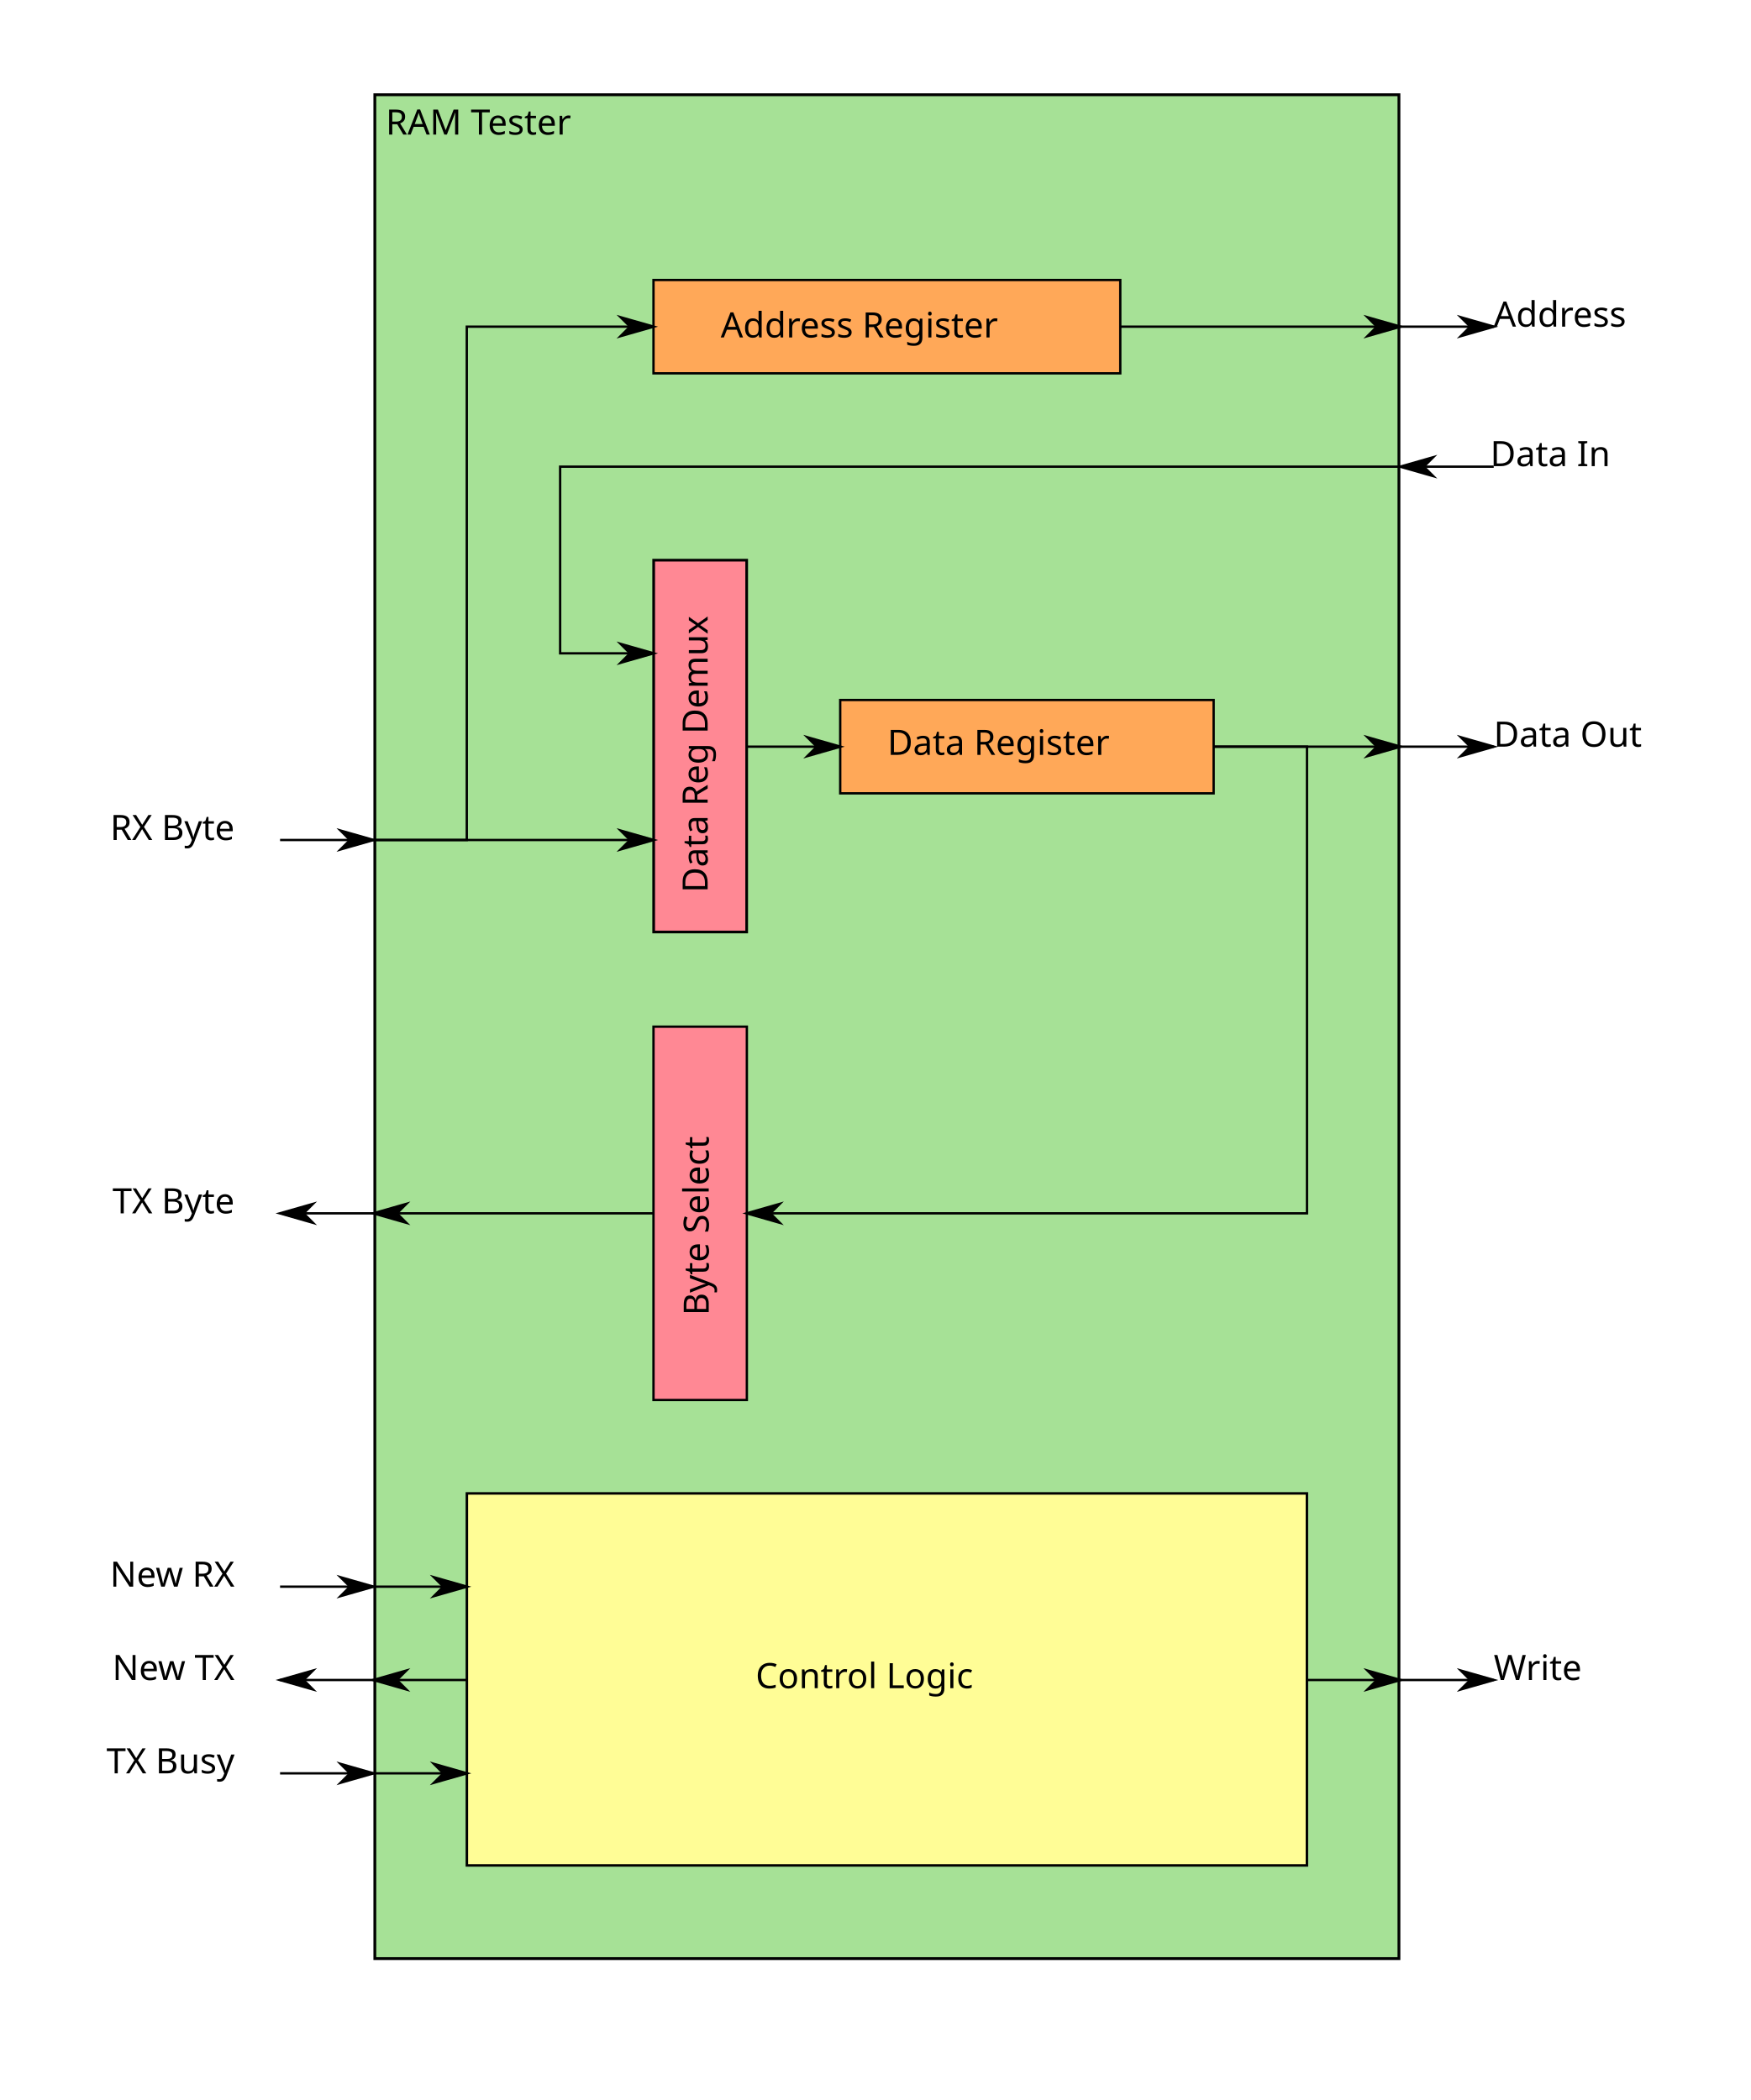
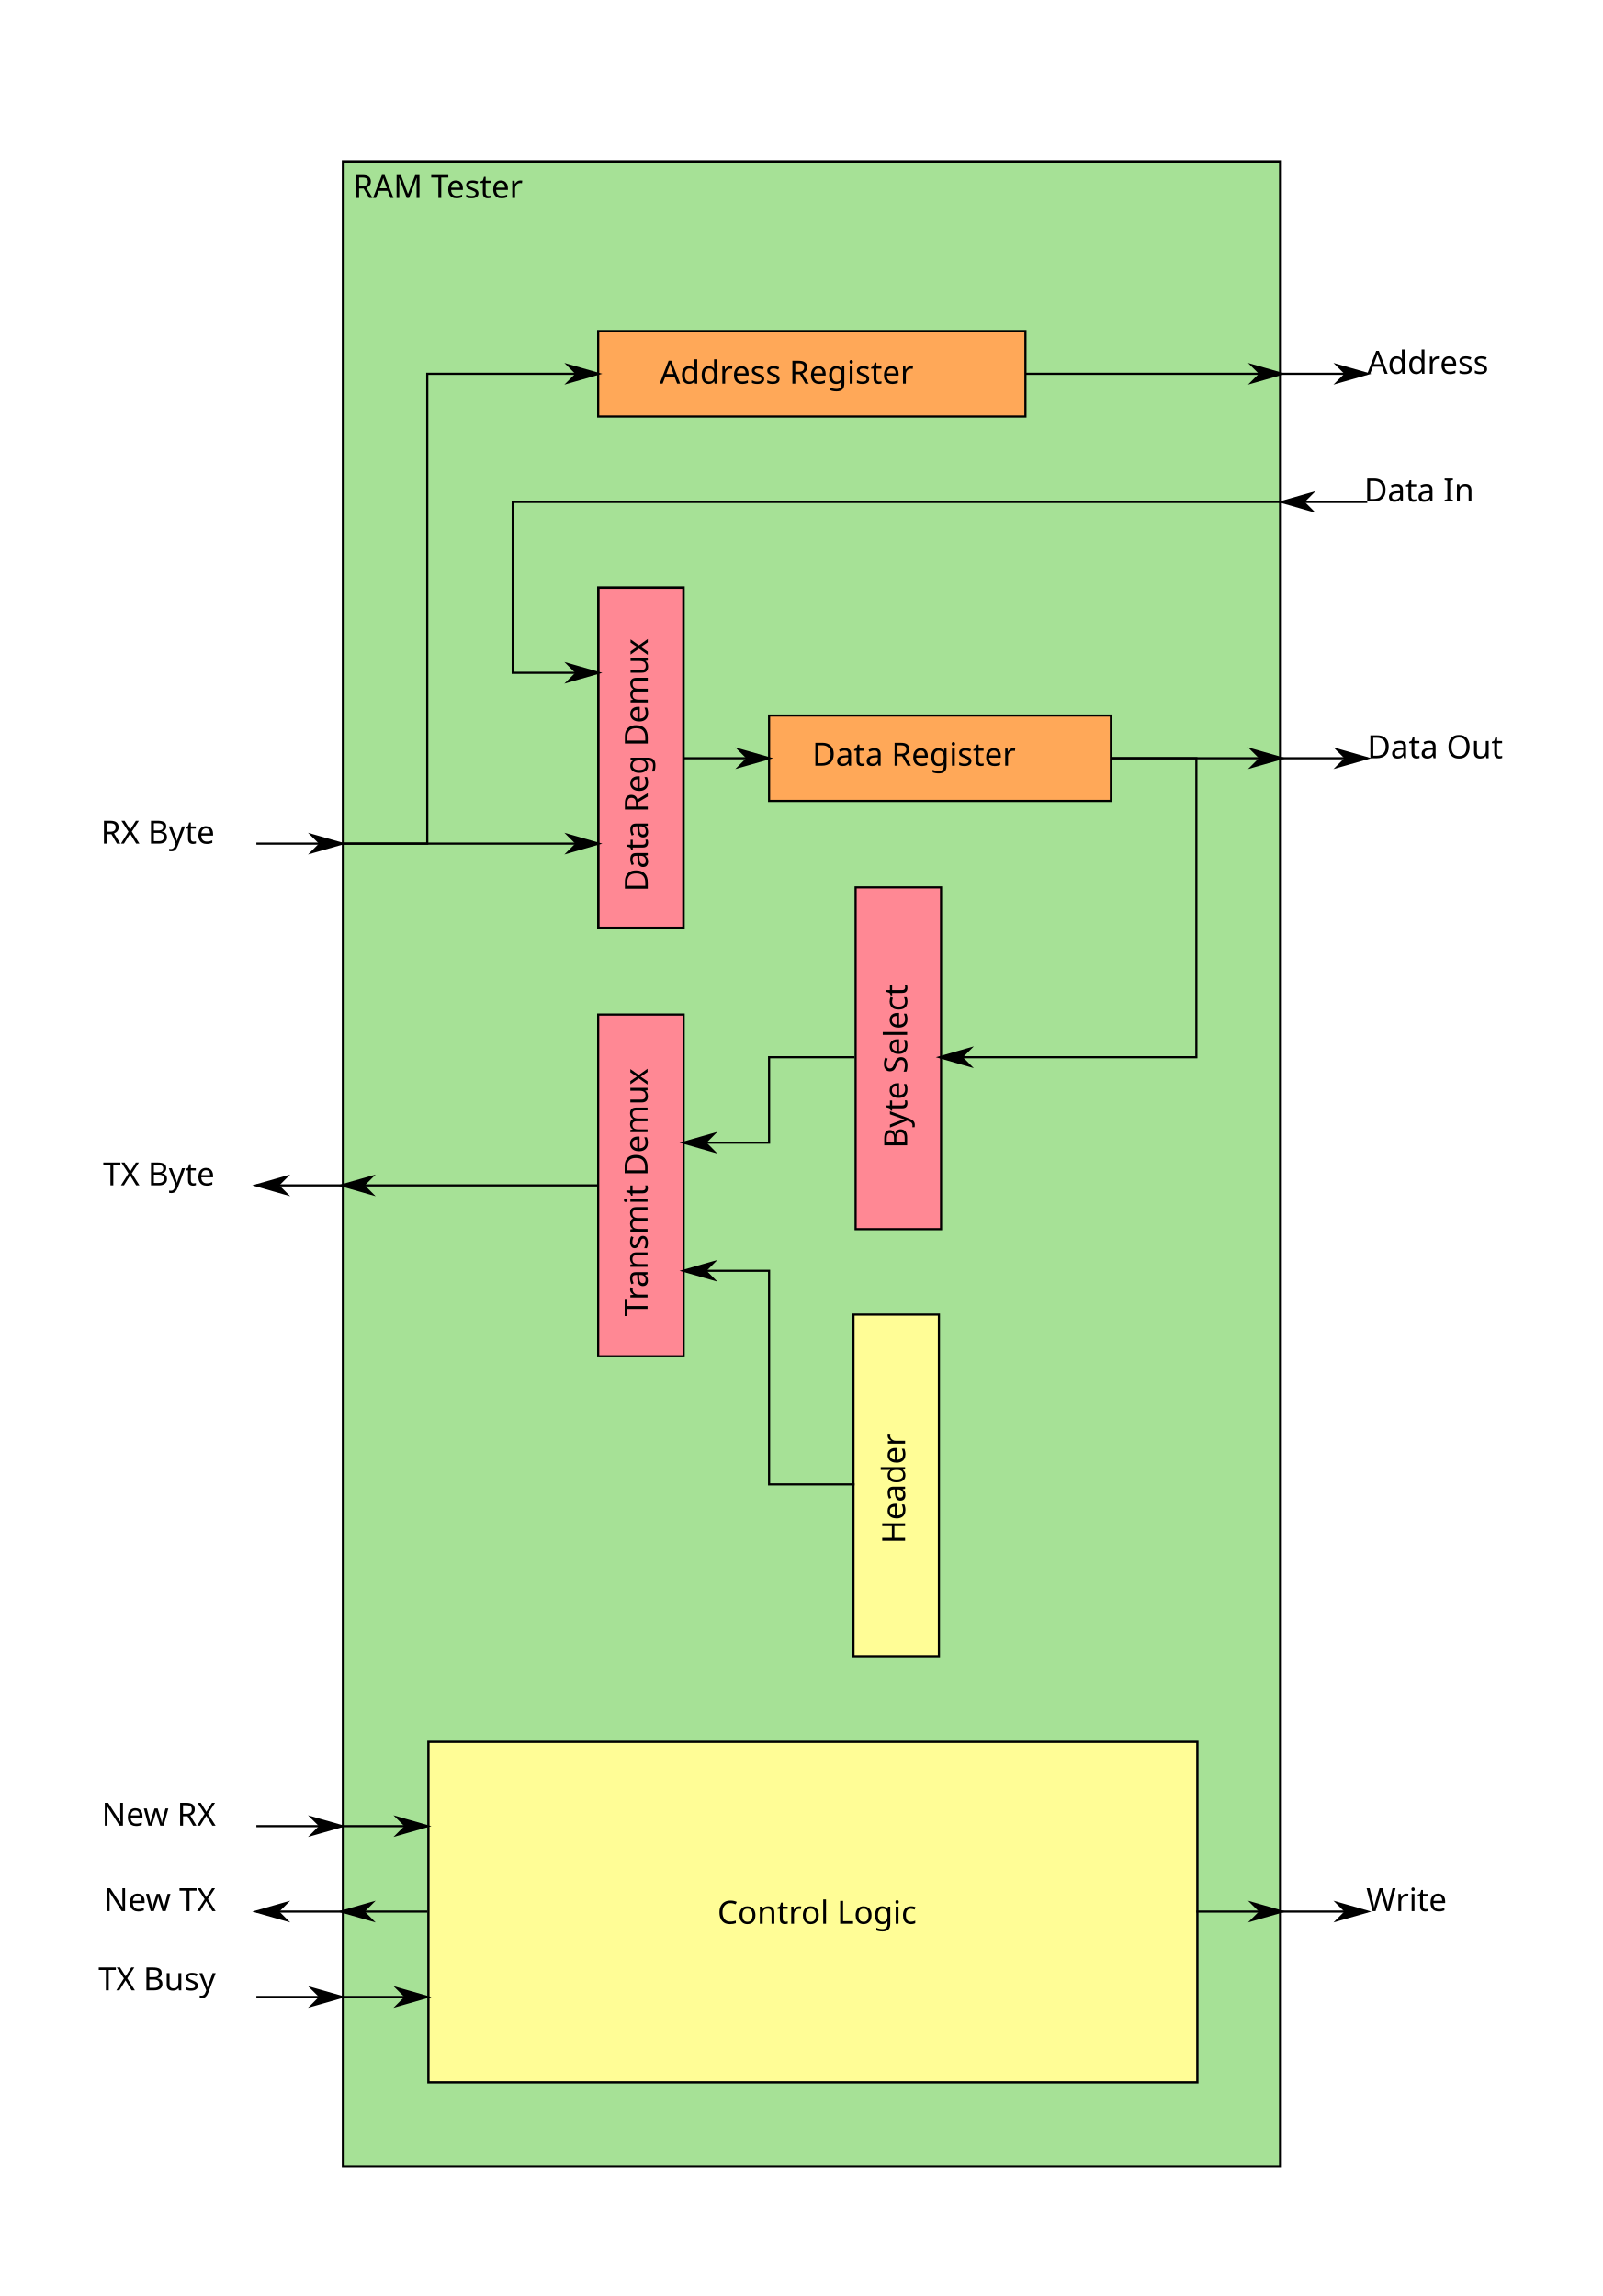
- <svg xmlns="http://www.w3.org/2000/svg" width="750" height="900" viewBox="0 0 750 900" id="svg2" version="1.1">
+ <svg xmlns="http://www.w3.org/2000/svg" width="750" height="1075" viewBox="0 0 750 1075" id="svg2" version="1.1">
  <defs id="defs4">
-     <marker orient="auto" refY="0.0" refX="0.0" id="marker4508" style="overflow:visible;">
-       <path id="path4255" d="M 0.0,0.0 L 5.0,-5.0 L -12.5,0.0 L 5.0,5.0 L 0.0,0.0 z " style="fill-rule:evenodd;stroke:#000000;stroke-width:1pt;stroke-opacity:1;fill:#000000;fill-opacity:1" transform="scale(0.8) rotate(180) translate(12.5,0)" />
+     <marker orient="auto" refY="0" refX="0" id="marker4699" style="overflow:visible">
+       <path id="path4701" d="M 0,0 5,-5 -12.5,0 5,5 0,0 Z" style="fill:#000000;fill-opacity:1;fill-rule:evenodd;stroke:#000000;stroke-width:1pt;stroke-opacity:1" transform="matrix(-0.8,0,0,-0.8,-10,0)" />
+     </marker>
+     <marker orient="auto" refY="0" refX="0" id="marker4693" style="overflow:visible">
+       <path id="path4695" d="M 0,0 5,-5 -12.5,0 5,5 0,0 Z" style="fill:#000000;fill-opacity:1;fill-rule:evenodd;stroke:#000000;stroke-width:1pt;stroke-opacity:1" transform="matrix(-0.8,0,0,-0.8,-10,0)" />
+     </marker>
+     <marker orient="auto" refY="0" refX="0" id="marker4687" style="overflow:visible">
+       <path id="path4689" d="M 0,0 5,-5 -12.5,0 5,5 0,0 Z" style="fill:#000000;fill-opacity:1;fill-rule:evenodd;stroke:#000000;stroke-width:1pt;stroke-opacity:1" transform="matrix(-0.8,0,0,-0.8,-10,0)" />
+     </marker>
+     <marker orient="auto" refY="0" refX="0" id="marker4681" style="overflow:visible">
+       <path id="path4683" d="M 0,0 5,-5 -12.5,0 5,5 0,0 Z" style="fill:#000000;fill-opacity:1;fill-rule:evenodd;stroke:#000000;stroke-width:1pt;stroke-opacity:1" transform="matrix(-0.8,0,0,-0.8,-10,0)" />
+     </marker>
+     <marker orient="auto" refY="0" refX="0" id="marker4671" style="overflow:visible">
+       <path id="path4673" d="M 0,0 5,-5 -12.5,0 5,5 0,0 Z" style="fill:#000000;fill-opacity:1;fill-rule:evenodd;stroke:#000000;stroke-width:1pt;stroke-opacity:1" transform="matrix(-0.8,0,0,-0.8,-10,0)" />
+     </marker>
+     <marker orient="auto" refY="0" refX="0" id="marker4665" style="overflow:visible">
+       <path id="path4667" d="M 0,0 5,-5 -12.5,0 5,5 0,0 Z" style="fill:#000000;fill-opacity:1;fill-rule:evenodd;stroke:#000000;stroke-width:1pt;stroke-opacity:1" transform="matrix(-0.8,0,0,-0.8,-10,0)" />
+     </marker>
+     <marker orient="auto" refY="0" refX="0" id="marker4659" style="overflow:visible">
+       <path id="path4661" d="M 0,0 5,-5 -12.5,0 5,5 0,0 Z" style="fill:#000000;fill-opacity:1;fill-rule:evenodd;stroke:#000000;stroke-width:1pt;stroke-opacity:1" transform="matrix(-0.8,0,0,-0.8,-10,0)" />
+     </marker>
+     <marker orient="auto" refY="0" refX="0" id="marker4653" style="overflow:visible">
+       <path id="path4655" d="M 0,0 5,-5 -12.5,0 5,5 0,0 Z" style="fill:#000000;fill-opacity:1;fill-rule:evenodd;stroke:#000000;stroke-width:1pt;stroke-opacity:1" transform="matrix(-0.8,0,0,-0.8,-10,0)" />
+     </marker>
+     <marker orient="auto" refY="0" refX="0" id="marker4647" style="overflow:visible">
+       <path id="path4649" d="M 0,0 5,-5 -12.5,0 5,5 0,0 Z" style="fill:#000000;fill-opacity:1;fill-rule:evenodd;stroke:#000000;stroke-width:1pt;stroke-opacity:1" transform="matrix(-0.8,0,0,-0.8,-10,0)" />
+     </marker>
+     <marker orient="auto" refY="0" refX="0" id="marker4641" style="overflow:visible">
+       <path id="path4643" d="M 0,0 5,-5 -12.5,0 5,5 0,0 Z" style="fill:#000000;fill-opacity:1;fill-rule:evenodd;stroke:#000000;stroke-width:1pt;stroke-opacity:1" transform="matrix(-0.8,0,0,-0.8,-10,0)" />
+     </marker>
+     <marker orient="auto" refY="0" refX="0" id="marker4636" style="overflow:visible">
+       <path id="path4378" d="M 0,0 5,-5 -12.5,0 5,5 0,0 Z" style="fill:#000000;fill-opacity:1;fill-rule:evenodd;stroke:#000000;stroke-width:1pt;stroke-opacity:1" transform="matrix(-0.8,0,0,-0.8,-10,0)" />
+     </marker>
+     <marker orient="auto" refY="0" refX="0" id="marker4508" style="overflow:visible">
+       <path id="path4255" d="M 0,0 5,-5 -12.5,0 5,5 0,0 Z" style="fill:#000000;fill-opacity:1;fill-rule:evenodd;stroke:#000000;stroke-width:1pt;stroke-opacity:1" transform="matrix(-0.8,0,0,-0.8,-10,0)" />
    </marker>
    <marker orient="auto" refY="0" refX="0" id="marker4999" style="overflow:visible">
      <path id="path5001" d="M 0,0 5,-5 -12.5,0 5,5 0,0 Z" style="fill:#000000;fill-opacity:1;fill-rule:evenodd;stroke:#000000;stroke-width:1pt;stroke-opacity:1" transform="matrix(-0.8,0,0,-0.8,-10,0)" />
    </marker>
    <marker orient="auto" refY="0" refX="0" id="marker4989" style="overflow:visible">
      <path id="path4991" d="M 0,0 5,-5 -12.5,0 5,5 0,0 Z" style="fill:#000000;fill-opacity:1;fill-rule:evenodd;stroke:#000000;stroke-width:1pt;stroke-opacity:1" transform="matrix(-0.8,0,0,-0.8,-10,0)" />
    </marker>
    <marker orient="auto" refY="0" refX="0" id="marker4979" style="overflow:visible">
      <path id="path4981" d="M 0,0 5,-5 -12.5,0 5,5 0,0 Z" style="fill:#000000;fill-opacity:1;fill-rule:evenodd;stroke:#000000;stroke-width:1pt;stroke-opacity:1" transform="matrix(-0.8,0,0,-0.8,-10,0)" />
    </marker>
    <marker orient="auto" refY="0" refX="0" id="marker4961" style="overflow:visible">
      <path id="path4963" d="M 0,0 5,-5 -12.5,0 5,5 0,0 Z" style="fill:#000000;fill-opacity:1;fill-rule:evenodd;stroke:#000000;stroke-width:1pt;stroke-opacity:1" transform="matrix(-0.8,0,0,-0.8,-10,0)" />
    </marker>
    <marker orient="auto" refY="0" refX="0" id="marker4955" style="overflow:visible">
      <path id="path4957" d="M 0,0 5,-5 -12.5,0 5,5 0,0 Z" style="fill:#000000;fill-opacity:1;fill-rule:evenodd;stroke:#000000;stroke-width:1pt;stroke-opacity:1" transform="matrix(-0.8,0,0,-0.8,-10,0)" />
    </marker>
    <marker orient="auto" refY="0" refX="0" id="marker4949" style="overflow:visible">
      <path id="path4951" d="M 0,0 5,-5 -12.5,0 5,5 0,0 Z" style="fill:#000000;fill-opacity:1;fill-rule:evenodd;stroke:#000000;stroke-width:1pt;stroke-opacity:1" transform="matrix(-0.8,0,0,-0.8,-10,0)" />
    </marker>
    <marker orient="auto" refY="0" refX="0" id="marker4939" style="overflow:visible">
      <path id="path4941" d="M 0,0 5,-5 -12.5,0 5,5 0,0 Z" style="fill:#000000;fill-opacity:1;fill-rule:evenodd;stroke:#000000;stroke-width:1pt;stroke-opacity:1" transform="matrix(-0.8,0,0,-0.8,-10,0)" />
    </marker>
    <marker orient="auto" refY="0" refX="0" id="marker4929" style="overflow:visible">
      <path id="path4931" d="M 0,0 5,-5 -12.5,0 5,5 0,0 Z" style="fill:#000000;fill-opacity:1;fill-rule:evenodd;stroke:#000000;stroke-width:1pt;stroke-opacity:1" transform="matrix(-0.8,0,0,-0.8,-10,0)" />
    </marker>
    <marker orient="auto" refY="0" refX="0" id="marker4915" style="overflow:visible">
      <path id="path4917" d="M 0,0 5,-5 -12.5,0 5,5 0,0 Z" style="fill:#000000;fill-opacity:1;fill-rule:evenodd;stroke:#000000;stroke-width:1pt;stroke-opacity:1" transform="matrix(-0.8,0,0,-0.8,-10,0)" />
    </marker>
    <marker orient="auto" refY="0" refX="0" id="marker4909" style="overflow:visible">
      <path id="path4911" d="M 0,0 5,-5 -12.5,0 5,5 0,0 Z" style="fill:#000000;fill-opacity:1;fill-rule:evenodd;stroke:#000000;stroke-width:1pt;stroke-opacity:1" transform="matrix(-0.8,0,0,-0.8,-10,0)" />
    </marker>
    <marker orient="auto" refY="0" refX="0" id="marker4903" style="overflow:visible">
      <path id="path4905" d="M 0,0 5,-5 -12.5,0 5,5 0,0 Z" style="fill:#000000;fill-opacity:1;fill-rule:evenodd;stroke:#000000;stroke-width:1pt;stroke-opacity:1" transform="matrix(-0.8,0,0,-0.8,-10,0)" />
    </marker>
    <marker orient="auto" refY="0" refX="0" id="marker4897" style="overflow:visible">
      <path id="path4899" d="M 0,0 5,-5 -12.5,0 5,5 0,0 Z" style="fill:#000000;fill-opacity:1;fill-rule:evenodd;stroke:#000000;stroke-width:1pt;stroke-opacity:1" transform="matrix(-0.8,0,0,-0.8,-10,0)" />
    </marker>
    <marker orient="auto" refY="0" refX="0" id="marker4889" style="overflow:visible">
      <path id="path4891" d="M 0,0 5,-5 -12.5,0 5,5 0,0 Z" style="fill:#000000;fill-opacity:1;fill-rule:evenodd;stroke:#000000;stroke-width:1pt;stroke-opacity:1" transform="matrix(-0.8,0,0,-0.8,-10,0)" />
    </marker>
    <marker orient="auto" refY="0" refX="0" id="marker4883" style="overflow:visible">
      <path id="path4885" d="M 0,0 5,-5 -12.5,0 5,5 0,0 Z" style="fill:#000000;fill-opacity:1;fill-rule:evenodd;stroke:#000000;stroke-width:1pt;stroke-opacity:1" transform="matrix(-0.8,0,0,-0.8,-10,0)" />
    </marker>
    <marker orient="auto" refY="0" refX="0" id="marker4877" style="overflow:visible">
      <path id="path4879" d="M 0,0 5,-5 -12.5,0 5,5 0,0 Z" style="fill:#000000;fill-opacity:1;fill-rule:evenodd;stroke:#000000;stroke-width:1pt;stroke-opacity:1" transform="matrix(-0.8,0,0,-0.8,-10,0)" />
    </marker>
    <marker orient="auto" refY="0" refX="0" id="marker4865" style="overflow:visible">
      <path id="path4867" d="M 0,0 5,-5 -12.5,0 5,5 0,0 Z" style="fill:#000000;fill-opacity:1;fill-rule:evenodd;stroke:#000000;stroke-width:1pt;stroke-opacity:1" transform="matrix(-0.8,0,0,-0.8,-10,0)" />
    </marker>
    <marker orient="auto" refY="0" refX="0" id="marker4859" style="overflow:visible">
      <path id="path4861" d="M 0,0 5,-5 -12.5,0 5,5 0,0 Z" style="fill:#000000;fill-opacity:1;fill-rule:evenodd;stroke:#000000;stroke-width:1pt;stroke-opacity:1" transform="matrix(-0.8,0,0,-0.8,-10,0)" />
    </marker>
    <marker orient="auto" refY="0" refX="0" id="marker4853" style="overflow:visible">
      <path id="path4855" d="M 0,0 5,-5 -12.5,0 5,5 0,0 Z" style="fill:#000000;fill-opacity:1;fill-rule:evenodd;stroke:#000000;stroke-width:1pt;stroke-opacity:1" transform="matrix(-0.8,0,0,-0.8,-10,0)" />
    </marker>
    <marker orient="auto" refY="0" refX="0" id="marker4847" style="overflow:visible">
      <path id="path4849" d="M 0,0 5,-5 -12.5,0 5,5 0,0 Z" style="fill:#000000;fill-opacity:1;fill-rule:evenodd;stroke:#000000;stroke-width:1pt;stroke-opacity:1" transform="matrix(-0.8,0,0,-0.8,-10,0)" />
    </marker>
    <marker orient="auto" refY="0" refX="0" id="marker4841" style="overflow:visible">
      <path id="path4843" d="M 0,0 5,-5 -12.5,0 5,5 0,0 Z" style="fill:#000000;fill-opacity:1;fill-rule:evenodd;stroke:#000000;stroke-width:1pt;stroke-opacity:1" transform="matrix(-0.8,0,0,-0.8,-10,0)" />
    </marker>
    <marker orient="auto" refY="0" refX="0" id="marker4823" style="overflow:visible">
      <path id="path4825" d="M 0,0 5,-5 -12.5,0 5,5 0,0 Z" style="fill:#000000;fill-opacity:1;fill-rule:evenodd;stroke:#000000;stroke-width:1pt;stroke-opacity:1" transform="matrix(-0.8,0,0,-0.8,-10,0)" />
    </marker>
    <marker orient="auto" refY="0" refX="0" id="marker4817" style="overflow:visible">
      <path id="path4819" d="M 0,0 5,-5 -12.5,0 5,5 0,0 Z" style="fill:#000000;fill-opacity:1;fill-rule:evenodd;stroke:#000000;stroke-width:1pt;stroke-opacity:1" transform="matrix(-0.8,0,0,-0.8,-10,0)" />
    </marker>
    <marker orient="auto" refY="0" refX="0" id="marker4812" style="overflow:visible">
      <path id="path4559" d="M 0,0 5,-5 -12.5,0 5,5 0,0 Z" style="fill:#000000;fill-opacity:1;fill-rule:evenodd;stroke:#000000;stroke-width:1pt;stroke-opacity:1" transform="matrix(-0.8,0,0,-0.8,-10,0)" />
    </marker>
    <marker orient="auto" refY="0" refX="0" id="Arrow1Lend" style="overflow:visible">
      <path id="path4267" d="M 0,0 5,-5 -12.5,0 5,5 0,0 Z" style="fill-rule:evenodd;stroke:#000000;stroke-width:1pt" transform="matrix(-0.8,0,0,-0.8,-10,0)" />
    </marker>
    <marker orient="auto" refY="0" refX="0" id="marker4556" style="overflow:visible">
      <path id="path4558" d="M 0,0 5,-5 -12.5,0 5,5 0,0 Z" style="fill:#000000;fill-opacity:1;fill-rule:evenodd;stroke:#000000;stroke-width:1pt;stroke-opacity:1" transform="matrix(-0.8,0,0,-0.8,-10,0)" />
    </marker>
  </defs>
-   <g id="layer1" transform="translate(0,-152.3622)">
-     <rect style="opacity:1;fill:#a6e196;fill-opacity:1;stroke:#000000;stroke-width:1.208;stroke-miterlimit:4;stroke-dasharray:none;stroke-opacity:1" id="rect3338" width="438.792" height="798.792" x="160.604" y="192.966" />
-     <rect style="fill:#ffa858;fill-opacity:1;fill-rule:evenodd;stroke:#000000;stroke-width:1px;stroke-linecap:butt;stroke-linejoin:miter;stroke-opacity:1" id="rect4542" width="200" height="40" x="280" y="272.362" />
-     <text xml:space="preserve" style="font-style:normal;font-variant:normal;font-weight:normal;font-stretch:normal;font-size:15px;line-height:125%;font-family:sans-serif;-inkscape-font-specification:'sans-serif, Normal';text-align:center;letter-spacing:0px;word-spacing:0px;writing-mode:lr-tb;text-anchor:middle;fill:#000000;fill-opacity:1;stroke:none;stroke-width:1px;stroke-linecap:butt;stroke-linejoin:miter;stroke-opacity:1" x="377.955" y="296.976" id="text4544">
-       <tspan id="tspan4546" x="377.955" y="296.976">Address Register</tspan>
+   <g id="layer1" transform="translate(0,22.63784)">
+     <rect style="opacity:1;fill:#a6e196;fill-opacity:1;stroke:#000000;stroke-width:1.31;stroke-miterlimit:4;stroke-dasharray:none;stroke-opacity:1" id="rect3338" width="438.69" height="938.69" x="160.658" y="53.02" />
+     <rect style="fill:#ffa858;fill-opacity:1;fill-rule:evenodd;stroke:#000000;stroke-width:1px;stroke-linecap:butt;stroke-linejoin:miter;stroke-opacity:1" id="rect4542" width="200" height="40" x="280.003" y="132.365" />
+     <text xml:space="preserve" style="font-style:normal;font-variant:normal;font-weight:normal;font-stretch:normal;font-size:15px;line-height:125%;font-family:sans-serif;-inkscape-font-specification:'sans-serif, Normal';text-align:center;letter-spacing:0px;word-spacing:0px;writing-mode:lr-tb;text-anchor:middle;fill:#000000;fill-opacity:1;stroke:none;stroke-width:1px;stroke-linecap:butt;stroke-linejoin:miter;stroke-opacity:1" x="377.958" y="156.979" id="text4544">
+       <tspan id="tspan4546" x="377.958" y="156.979">Address Register</tspan>
    </text>
-     <rect style="fill:#ff8894;fill-opacity:1;fill-rule:evenodd;stroke:#000000;stroke-width:1.15px;stroke-linecap:butt;stroke-linejoin:miter;stroke-opacity:1" id="rect4548" width="39.85" height="159.35" x="280.075" y="392.437" />
-     <text xml:space="preserve" style="font-style:normal;font-variant:normal;font-weight:normal;font-stretch:normal;font-size:15px;line-height:125%;font-family:sans-serif;-inkscape-font-specification:'sans-serif, Normal';text-align:start;letter-spacing:0px;word-spacing:0px;writing-mode:lr-tb;text-anchor:start;fill:#000000;fill-opacity:1;stroke:none;stroke-width:1px;stroke-linecap:butt;stroke-linejoin:miter;stroke-opacity:1" x="-534.939" y="303.201" id="text4827" transform="matrix(0,-1,1,0,0,0)">
-       <tspan id="tspan4829" x="-534.939" y="303.201">Data Reg Demux</tspan>
+     <rect style="fill:#ff8894;fill-opacity:1;fill-rule:evenodd;stroke:#000000;stroke-width:1.15px;stroke-linecap:butt;stroke-linejoin:miter;stroke-opacity:1" id="rect4548" width="39.85" height="159.35" x="280.078" y="252.44" />
+     <text xml:space="preserve" style="font-style:normal;font-variant:normal;font-weight:normal;font-stretch:normal;font-size:15px;line-height:125%;font-family:sans-serif;-inkscape-font-specification:'sans-serif, Normal';text-align:start;letter-spacing:0px;word-spacing:0px;writing-mode:lr-tb;text-anchor:start;fill:#000000;fill-opacity:1;stroke:none;stroke-width:1px;stroke-linecap:butt;stroke-linejoin:miter;stroke-opacity:1" x="-394.942" y="303.204" id="text4827" transform="matrix(0,-1,1,0,0,0)">
+       <tspan id="tspan4829" x="-394.942" y="303.204">Data Reg Demux</tspan>
    </text>
-     <rect style="fill:#ffa858;fill-opacity:1;fill-rule:evenodd;stroke:#000000;stroke-width:1px;stroke-linecap:butt;stroke-linejoin:miter;stroke-opacity:1" id="rect4833" width="160" height="40" x="360" y="452.362" />
-     <text xml:space="preserve" style="font-style:normal;font-variant:normal;font-weight:normal;font-stretch:normal;font-size:15px;line-height:125%;font-family:sans-serif;-inkscape-font-specification:'sans-serif, Normal';text-align:center;letter-spacing:0px;word-spacing:0px;writing-mode:lr-tb;text-anchor:middle;fill:#000000;fill-opacity:1;stroke:none;stroke-width:1px;stroke-linecap:butt;stroke-linejoin:miter;stroke-opacity:1" x="437.585" y="475.871" id="text4835">
-       <tspan id="tspan4837" x="437.585" y="475.871">Data Register</tspan>
+     <rect style="fill:#ffa858;fill-opacity:1;fill-rule:evenodd;stroke:#000000;stroke-width:1px;stroke-linecap:butt;stroke-linejoin:miter;stroke-opacity:1" id="rect4833" width="160" height="40" x="360.003" y="312.365" />
+     <text xml:space="preserve" style="font-style:normal;font-variant:normal;font-weight:normal;font-stretch:normal;font-size:15px;line-height:125%;font-family:sans-serif;-inkscape-font-specification:'sans-serif, Normal';text-align:center;letter-spacing:0px;word-spacing:0px;writing-mode:lr-tb;text-anchor:middle;fill:#000000;fill-opacity:1;stroke:none;stroke-width:1px;stroke-linecap:butt;stroke-linejoin:miter;stroke-opacity:1" x="437.588" y="335.874" id="text4835">
+       <tspan id="tspan4837" x="437.588" y="335.874">Data Register</tspan>
    </text>
-     <path style="fill:none;fill-rule:evenodd;stroke:#000000;stroke-width:1px;stroke-linecap:butt;stroke-linejoin:miter;stroke-opacity:1;marker-end:url(#marker4841)" d="m 320,472.362 40,0" id="path4839" />
-     <path style="fill:none;fill-rule:evenodd;stroke:#000000;stroke-width:1px;stroke-linecap:butt;stroke-linejoin:miter;stroke-opacity:1;marker-end:url(#marker4847)" d="m 600,352.362 -360,0 0,80 40,0" id="path4845" />
-     <path style="fill:none;fill-rule:evenodd;stroke:#000000;stroke-width:1px;stroke-linecap:butt;stroke-linejoin:miter;stroke-opacity:1;marker-end:url(#marker4853)" d="m 160,512.362 120,0" id="path4851" />
-     <path style="fill:none;fill-rule:evenodd;stroke:#000000;stroke-width:1px;stroke-linecap:butt;stroke-linejoin:miter;stroke-opacity:1;marker-end:url(#marker4859)" d="m 160,512.362 40,0 0,-220 80,0" id="path4857" />
-     <path style="fill:none;fill-rule:evenodd;stroke:#000000;stroke-width:1px;stroke-linecap:butt;stroke-linejoin:miter;stroke-opacity:1;marker-end:url(#marker4865)" d="m 520,472.362 80,0" id="path4863" />
-     <rect style="fill:#ff8894;fill-opacity:1;fill-rule:evenodd;stroke:#000000;stroke-width:1px;stroke-linecap:butt;stroke-linejoin:miter;stroke-opacity:1" id="rect4869" width="40" height="160" x="280" y="592.362" />
-     <text xml:space="preserve" style="font-style:normal;font-variant:normal;font-weight:normal;font-stretch:normal;font-size:15px;line-height:125%;font-family:sans-serif;-inkscape-font-specification:'sans-serif, Normal';text-align:start;letter-spacing:0px;word-spacing:0px;writing-mode:lr-tb;text-anchor:start;fill:#000000;fill-opacity:1;stroke:none;stroke-width:1px;stroke-linecap:butt;stroke-linejoin:miter;stroke-opacity:1" x="-716.145" y="303.663" id="text4871" transform="matrix(0,-1,1,0,0,0)">
-       <tspan id="tspan4873" x="-716.145" y="303.663">Byte Select</tspan>
+     <path style="fill:none;fill-rule:evenodd;stroke:#000000;stroke-width:1px;stroke-linecap:butt;stroke-linejoin:miter;stroke-opacity:1;marker-end:url(#marker4841)" d="m 320.003,332.365 40,0" id="path4839" />
+     <path style="fill:none;fill-rule:evenodd;stroke:#000000;stroke-width:1px;stroke-linecap:butt;stroke-linejoin:miter;stroke-opacity:1;marker-end:url(#marker4847)" d="m 600.003,212.365 -360,0 0,80 40,0" id="path4845" />
+     <path style="fill:none;fill-rule:evenodd;stroke:#000000;stroke-width:1px;stroke-linecap:butt;stroke-linejoin:miter;stroke-opacity:1;marker-end:url(#marker4853)" d="m 160.003,372.365 120,0" id="path4851" />
+     <path style="fill:none;fill-rule:evenodd;stroke:#000000;stroke-width:1px;stroke-linecap:butt;stroke-linejoin:miter;stroke-opacity:1;marker-end:url(#marker4859)" d="m 160.003,372.365 40,0 0,-220 80,0" id="path4857" />
+     <path style="fill:none;fill-rule:evenodd;stroke:#000000;stroke-width:1px;stroke-linecap:butt;stroke-linejoin:miter;stroke-opacity:1;marker-end:url(#marker4865)" d="m 520.003,332.365 80,0" id="path4863" />
+     <rect style="fill:#ff8894;fill-opacity:1;fill-rule:evenodd;stroke:#000000;stroke-width:1px;stroke-linecap:butt;stroke-linejoin:miter;stroke-opacity:1" id="rect4869" width="40" height="160" x="280.003" y="452.365" />
+     <path style="fill:none;fill-rule:evenodd;stroke:#000000;stroke-width:1px;stroke-linecap:butt;stroke-linejoin:miter;stroke-opacity:1;marker-end:url(#marker4883)" d="m 280.003,532.365 -120,0" id="path4881" />
+     <path style="fill:none;fill-rule:evenodd;stroke:#000000;stroke-width:1px;stroke-linecap:butt;stroke-linejoin:miter;stroke-opacity:1;marker-end:url(#marker4889)" d="m 480.003,152.365 120,0" id="path4887" />
+     <rect style="fill:#fffd96;fill-opacity:1;fill-rule:evenodd;stroke:#000000;stroke-width:1.067px;stroke-linecap:butt;stroke-linejoin:miter;stroke-opacity:1" id="rect4893" width="359.933" height="159.433" x="200.536" y="792.898" />
+     <text xml:space="preserve" style="font-style:normal;font-variant:normal;font-weight:normal;font-stretch:normal;font-size:15px;line-height:125%;font-family:sans-serif;-inkscape-font-specification:'sans-serif, Normal';text-align:start;letter-spacing:0px;word-spacing:0px;writing-mode:lr-tb;text-anchor:start;fill:#000000;fill-opacity:1;stroke:none;stroke-width:1px;stroke-linecap:butt;stroke-linejoin:miter;stroke-opacity:1" x="335.846" y="878.083" id="text4919">
+       <tspan id="tspan4921" x="335.846" y="878.083">Control Logic</tspan>
    </text>
-     <path style="fill:none;fill-rule:evenodd;stroke:#000000;stroke-width:1px;stroke-linecap:butt;stroke-linejoin:miter;stroke-opacity:1;marker-end:url(#marker4877)" d="m 520,472.362 40,0 0,200 -240,0" id="path4875" />
-     <path style="fill:none;fill-rule:evenodd;stroke:#000000;stroke-width:1px;stroke-linecap:butt;stroke-linejoin:miter;stroke-opacity:1;marker-end:url(#marker4883)" d="m 280,672.362 -120,0" id="path4881" />
-     <path style="fill:none;fill-rule:evenodd;stroke:#000000;stroke-width:1px;stroke-linecap:butt;stroke-linejoin:miter;stroke-opacity:1;marker-end:url(#marker4889)" d="m 480,292.362 120,0" id="path4887" />
-     <rect style="fill:#fffd96;fill-opacity:1;fill-rule:evenodd;stroke:#000000;stroke-width:1.067px;stroke-linecap:butt;stroke-linejoin:miter;stroke-opacity:1" id="rect4893" width="359.933" height="159.433" x="200.034" y="792.396" />
-     <path style="fill:none;fill-rule:evenodd;stroke:#000000;stroke-width:1px;stroke-linecap:butt;stroke-linejoin:miter;stroke-opacity:1;marker-end:url(#marker4897)" d="m 160,832.362 40,0" id="path4895" />
-     <path style="fill:none;fill-rule:evenodd;stroke:#000000;stroke-width:1px;stroke-linecap:butt;stroke-linejoin:miter;stroke-opacity:1;marker-end:url(#marker4903)" d="m 200,872.362 -40,0" id="path4901" />
-     <path style="fill:none;fill-rule:evenodd;stroke:#000000;stroke-width:1px;stroke-linecap:butt;stroke-linejoin:miter;stroke-opacity:1;marker-end:url(#marker4909)" d="m 160,912.362 40,0" id="path4907" />
-     <path style="fill:none;fill-rule:evenodd;stroke:#000000;stroke-width:1px;stroke-linecap:butt;stroke-linejoin:miter;stroke-opacity:1;marker-end:url(#marker4915)" d="m 560,872.362 40,0" id="path4913" />
-     <text xml:space="preserve" style="font-style:normal;font-variant:normal;font-weight:normal;font-stretch:normal;font-size:15px;line-height:125%;font-family:sans-serif;-inkscape-font-specification:'sans-serif, Normal';text-align:start;letter-spacing:0px;word-spacing:0px;writing-mode:lr-tb;text-anchor:start;fill:#000000;fill-opacity:1;stroke:none;stroke-width:1px;stroke-linecap:butt;stroke-linejoin:miter;stroke-opacity:1" x="323.759" y="875.871" id="text4919">
-       <tspan id="tspan4921" x="323.759" y="875.871">Control Logic</tspan>
+     <text xml:space="preserve" style="font-style:normal;font-variant:normal;font-weight:normal;font-stretch:normal;font-size:15px;line-height:125%;font-family:sans-serif;-inkscape-font-specification:'sans-serif, Normal';text-align:start;letter-spacing:0px;word-spacing:0px;writing-mode:lr-tb;text-anchor:start;fill:#000000;fill-opacity:1;stroke:none;stroke-width:1px;stroke-linecap:butt;stroke-linejoin:miter;stroke-opacity:1" x="165.272" y="70.041" id="text4923">
+       <tspan id="tspan4925" x="165.272" y="70.041">RAM Tester</tspan>
    </text>
-     <text xml:space="preserve" style="font-style:normal;font-variant:normal;font-weight:normal;font-stretch:normal;font-size:15px;line-height:125%;font-family:sans-serif;-inkscape-font-specification:'sans-serif, Normal';text-align:start;letter-spacing:0px;word-spacing:0px;writing-mode:lr-tb;text-anchor:start;fill:#000000;fill-opacity:1;stroke:none;stroke-width:1px;stroke-linecap:butt;stroke-linejoin:miter;stroke-opacity:1" x="165.27" y="210.039" id="text4923">
-       <tspan id="tspan4925" x="165.27" y="210.039">RAM Tester</tspan>
+     <path style="fill:none;fill-rule:evenodd;stroke:#000000;stroke-width:1px;stroke-linecap:butt;stroke-linejoin:miter;stroke-opacity:1;marker-end:url(#marker4929)" d="m 120.003,372.365 40,0" id="path4927" />
+     <text xml:space="preserve" style="font-style:normal;font-variant:normal;font-weight:normal;font-stretch:normal;font-size:15px;line-height:125%;font-family:sans-serif;-inkscape-font-specification:'sans-serif, Normal';text-align:end;letter-spacing:0px;word-spacing:0px;writing-mode:lr-tb;text-anchor:end;fill:#000000;fill-opacity:1;stroke:none;stroke-width:1px;stroke-linecap:butt;stroke-linejoin:miter;stroke-opacity:1" x="120.003" y="372.365" id="text4933">
+       <tspan id="tspan4935" x="120.003" y="372.365">RX Byte</tspan>
    </text>
-     <path style="fill:none;fill-rule:evenodd;stroke:#000000;stroke-width:1px;stroke-linecap:butt;stroke-linejoin:miter;stroke-opacity:1;marker-end:url(#marker4929)" d="m 120,512.362 40,0" id="path4927" />
-     <text xml:space="preserve" style="font-style:normal;font-variant:normal;font-weight:normal;font-stretch:normal;font-size:15px;line-height:125%;font-family:sans-serif;-inkscape-font-specification:'sans-serif, Normal';text-align:end;letter-spacing:0px;word-spacing:0px;writing-mode:lr-tb;text-anchor:end;fill:#000000;fill-opacity:1;stroke:none;stroke-width:1px;stroke-linecap:butt;stroke-linejoin:miter;stroke-opacity:1" x="120" y="512.362" id="text4933">
-       <tspan id="tspan4935" x="120" y="512.362">RX Byte</tspan>
+     <path style="fill:none;fill-rule:evenodd;stroke:#000000;stroke-width:1px;stroke-linecap:butt;stroke-linejoin:miter;stroke-opacity:1;marker-end:url(#marker4939)" d="m 160.003,532.365 -40,0" id="path4937" />
+     <text xml:space="preserve" style="font-style:normal;font-variant:normal;font-weight:normal;font-stretch:normal;font-size:15px;line-height:125%;font-family:sans-serif;-inkscape-font-specification:'sans-serif, Normal';text-align:end;letter-spacing:0px;word-spacing:0px;writing-mode:lr-tb;text-anchor:end;fill:#000000;fill-opacity:1;stroke:none;stroke-width:1px;stroke-linecap:butt;stroke-linejoin:miter;stroke-opacity:1" x="120.003" y="532.365" id="text4943">
+       <tspan id="tspan4945" x="120.003" y="532.365">TX Byte</tspan>
    </text>
-     <path style="fill:none;fill-rule:evenodd;stroke:#000000;stroke-width:1px;stroke-linecap:butt;stroke-linejoin:miter;stroke-opacity:1;marker-end:url(#marker4939)" d="m 160,672.362 -40,0" id="path4937" />
-     <text xml:space="preserve" style="font-style:normal;font-variant:normal;font-weight:normal;font-stretch:normal;font-size:15px;line-height:125%;font-family:sans-serif;-inkscape-font-specification:'sans-serif, Normal';text-align:end;letter-spacing:0px;word-spacing:0px;writing-mode:lr-tb;text-anchor:end;fill:#000000;fill-opacity:1;stroke:none;stroke-width:1px;stroke-linecap:butt;stroke-linejoin:miter;stroke-opacity:1" x="120" y="672.362" id="text4943">
-       <tspan id="tspan4945" x="120" y="672.362">TX Byte</tspan>
+     <text xml:space="preserve" style="font-style:normal;font-variant:normal;font-weight:normal;font-stretch:normal;font-size:15px;line-height:125%;font-family:sans-serif;-inkscape-font-specification:'sans-serif, Normal';text-align:end;letter-spacing:0px;word-spacing:0px;writing-mode:lr-tb;text-anchor:end;fill:#000000;fill-opacity:1;stroke:none;stroke-width:1px;stroke-linecap:butt;stroke-linejoin:miter;stroke-opacity:1" x="120.479" y="832.152" id="text4965">
+       <tspan id="tspan4967" x="120.479" y="832.152">New RX</tspan>
    </text>
-     <path style="fill:none;fill-rule:evenodd;stroke:#000000;stroke-width:1px;stroke-linecap:butt;stroke-linejoin:miter;stroke-opacity:1;marker-end:url(#marker4949)" d="m 120,832.362 40,0" id="path4947" />
-     <path style="fill:none;fill-rule:evenodd;stroke:#000000;stroke-width:1px;stroke-linecap:butt;stroke-linejoin:miter;stroke-opacity:1;marker-end:url(#marker4955)" d="m 160,872.362 -40,0" id="path4953" />
-     <path style="fill:none;fill-rule:evenodd;stroke:#000000;stroke-width:1px;stroke-linecap:butt;stroke-linejoin:miter;stroke-opacity:1;marker-end:url(#marker4961)" d="m 120,912.362 40,0" id="path4959" />
-     <text xml:space="preserve" style="font-style:normal;font-variant:normal;font-weight:normal;font-stretch:normal;font-size:15px;line-height:125%;font-family:sans-serif;-inkscape-font-specification:'sans-serif, Normal';text-align:end;letter-spacing:0px;word-spacing:0px;writing-mode:lr-tb;text-anchor:end;fill:#000000;fill-opacity:1;stroke:none;stroke-width:1px;stroke-linecap:butt;stroke-linejoin:miter;stroke-opacity:1" x="120" y="832.362" id="text4965">
-       <tspan id="tspan4967" x="120" y="832.362">New RX</tspan>
+     <text xml:space="preserve" style="font-style:normal;font-variant:normal;font-weight:normal;font-stretch:normal;font-size:15px;line-height:125%;font-family:sans-serif;-inkscape-font-specification:'sans-serif, Normal';text-align:end;letter-spacing:0px;word-spacing:0px;writing-mode:lr-tb;text-anchor:end;fill:#000000;fill-opacity:1;stroke:none;stroke-width:1px;stroke-linecap:butt;stroke-linejoin:miter;stroke-opacity:1" x="120.479" y="872.152" id="text4969">
+       <tspan id="tspan4971" x="120.479" y="872.152">New TX</tspan>
    </text>
-     <text xml:space="preserve" style="font-style:normal;font-variant:normal;font-weight:normal;font-stretch:normal;font-size:15px;line-height:125%;font-family:sans-serif;-inkscape-font-specification:'sans-serif, Normal';text-align:end;letter-spacing:0px;word-spacing:0px;writing-mode:lr-tb;text-anchor:end;fill:#000000;fill-opacity:1;stroke:none;stroke-width:1px;stroke-linecap:butt;stroke-linejoin:miter;stroke-opacity:1" x="120" y="872.362" id="text4969">
-       <tspan id="tspan4971" x="120" y="872.362">New TX</tspan>
+     <text xml:space="preserve" style="font-style:normal;font-variant:normal;font-weight:normal;font-stretch:normal;font-size:15px;line-height:125%;font-family:sans-serif;-inkscape-font-specification:'sans-serif, Normal';text-align:end;letter-spacing:0px;word-spacing:0px;writing-mode:lr-tb;text-anchor:end;fill:#000000;fill-opacity:1;stroke:none;stroke-width:1px;stroke-linecap:butt;stroke-linejoin:miter;stroke-opacity:1" x="120.45" y="909.245" id="text4973">
+       <tspan id="tspan4975" x="120.45" y="909.245">TX Busy</tspan>
    </text>
-     <text xml:space="preserve" style="font-style:normal;font-variant:normal;font-weight:normal;font-stretch:normal;font-size:15px;line-height:125%;font-family:sans-serif;-inkscape-font-specification:'sans-serif, Normal';text-align:end;letter-spacing:0px;word-spacing:0px;writing-mode:lr-tb;text-anchor:end;fill:#000000;fill-opacity:1;stroke:none;stroke-width:1px;stroke-linecap:butt;stroke-linejoin:miter;stroke-opacity:1" x="120" y="912.362" id="text4973">
-       <tspan id="tspan4975" x="120" y="912.362">TX Busy</tspan>
+     <text xml:space="preserve" style="font-style:normal;font-variant:normal;font-weight:normal;font-stretch:normal;font-size:15px;line-height:125%;font-family:sans-serif;-inkscape-font-specification:'sans-serif, Normal';text-align:start;letter-spacing:0px;word-spacing:0px;writing-mode:lr-tb;text-anchor:start;fill:#000000;fill-opacity:1;stroke:none;stroke-width:1px;stroke-linecap:butt;stroke-linejoin:miter;stroke-opacity:1" x="639.505" y="872.152" id="text4983">
+       <tspan id="tspan4985" x="639.505" y="872.152">Write</tspan>
    </text>
-     <path style="fill:none;fill-rule:evenodd;stroke:#000000;stroke-width:1px;stroke-linecap:butt;stroke-linejoin:miter;stroke-opacity:1;marker-end:url(#marker4979)" d="m 600,872.362 40,0" id="path4977" />
-     <text xml:space="preserve" style="font-style:normal;font-variant:normal;font-weight:normal;font-stretch:normal;font-size:15px;line-height:125%;font-family:sans-serif;-inkscape-font-specification:'sans-serif, Normal';text-align:start;letter-spacing:0px;word-spacing:0px;writing-mode:lr-tb;text-anchor:start;fill:#000000;fill-opacity:1;stroke:none;stroke-width:1px;stroke-linecap:butt;stroke-linejoin:miter;stroke-opacity:1" x="640" y="872.362" id="text4983">
-       <tspan id="tspan4985" x="640" y="872.362">Write</tspan>
+     <path style="fill:none;fill-rule:evenodd;stroke:#000000;stroke-width:1px;stroke-linecap:butt;stroke-linejoin:miter;stroke-opacity:1;marker-end:url(#marker4989)" d="m 600.003,332.365 40,0" id="path4987" />
+     <text xml:space="preserve" style="font-style:normal;font-variant:normal;font-weight:normal;font-stretch:normal;font-size:15px;line-height:125%;font-family:sans-serif;-inkscape-font-specification:'sans-serif, Normal';text-align:start;letter-spacing:0px;word-spacing:0px;writing-mode:lr-tb;text-anchor:start;fill:#000000;fill-opacity:1;stroke:none;stroke-width:1px;stroke-linecap:butt;stroke-linejoin:miter;stroke-opacity:1" x="640.003" y="332.365" id="text4993">
+       <tspan id="tspan4995" x="640.003" y="332.365">Data Out</tspan>
    </text>
-     <path style="fill:none;fill-rule:evenodd;stroke:#000000;stroke-width:1px;stroke-linecap:butt;stroke-linejoin:miter;stroke-opacity:1;marker-end:url(#marker4989)" d="m 600,472.362 40,0" id="path4987" />
-     <text xml:space="preserve" style="font-style:normal;font-variant:normal;font-weight:normal;font-stretch:normal;font-size:15px;line-height:125%;font-family:sans-serif;-inkscape-font-specification:'sans-serif, Normal';text-align:start;letter-spacing:0px;word-spacing:0px;writing-mode:lr-tb;text-anchor:start;fill:#000000;fill-opacity:1;stroke:none;stroke-width:1px;stroke-linecap:butt;stroke-linejoin:miter;stroke-opacity:1" x="640" y="472.362" id="text4993">
-       <tspan id="tspan4995" x="640" y="472.362">Data Out</tspan>
+     <path style="fill:none;fill-rule:evenodd;stroke:#000000;stroke-width:1px;stroke-linecap:butt;stroke-linejoin:miter;stroke-opacity:1;marker-end:url(#marker4999)" d="m 600.003,152.365 40,0" id="path4997" />
+     <text xml:space="preserve" style="font-style:normal;font-variant:normal;font-weight:normal;font-stretch:normal;font-size:15px;line-height:125%;font-family:sans-serif;-inkscape-font-specification:'sans-serif, Normal';text-align:start;letter-spacing:0px;word-spacing:0px;writing-mode:lr-tb;text-anchor:start;fill:#000000;fill-opacity:1;stroke:none;stroke-width:1px;stroke-linecap:butt;stroke-linejoin:miter;stroke-opacity:1" x="638.531" y="212.152" id="text5003">
+       <tspan id="tspan5005" x="638.531" y="212.152">Data In</tspan>
    </text>
-     <path style="fill:none;fill-rule:evenodd;stroke:#000000;stroke-width:1px;stroke-linecap:butt;stroke-linejoin:miter;stroke-opacity:1;marker-end:url(#marker4999)" d="m 600,292.362 40,0" id="path4997" />
-     <text xml:space="preserve" style="font-style:normal;font-variant:normal;font-weight:normal;font-stretch:normal;font-size:15px;line-height:125%;font-family:sans-serif;-inkscape-font-specification:'sans-serif, Normal';text-align:start;letter-spacing:0px;word-spacing:0px;writing-mode:lr-tb;text-anchor:start;fill:#000000;fill-opacity:1;stroke:none;stroke-width:1px;stroke-linecap:butt;stroke-linejoin:miter;stroke-opacity:1" x="638.528" y="352.15" id="text5003">
-       <tspan id="tspan5005" x="638.528" y="352.15">Data In</tspan>
+     <path style="fill:none;fill-rule:evenodd;stroke:#000000;stroke-width:1px;stroke-linecap:butt;stroke-linejoin:miter;stroke-opacity:1;marker-end:url(#marker4508)" d="m 640.003,212.365 -40,0" id="path4246" />
+     <text xml:space="preserve" style="font-style:normal;font-variant:normal;font-weight:normal;font-stretch:normal;font-size:15px;line-height:125%;font-family:sans-serif;-inkscape-font-specification:'sans-serif, Normal';text-align:start;letter-spacing:0px;word-spacing:0px;writing-mode:lr-tb;text-anchor:start;fill:#000000;fill-opacity:1;stroke:none;stroke-width:1px;stroke-linecap:butt;stroke-linejoin:miter;stroke-opacity:1" x="640.003" y="152.365" id="text6151">
+       <tspan id="tspan6153" x="640.003" y="152.365">Address</tspan>
    </text>
-     <path style="fill:none;fill-rule:evenodd;stroke:#000000;stroke-width:1px;stroke-linecap:butt;stroke-linejoin:miter;stroke-opacity:1;marker-end:url(#marker4508)" d="m 640,352.362 -40,0" id="path4246" />
-     <text xml:space="preserve" style="font-style:normal;font-weight:normal;font-size:15px;line-height:125%;font-family:sans-serif;letter-spacing:0px;word-spacing:0px;fill:#000000;fill-opacity:1;stroke:none;stroke-width:1px;stroke-linecap:butt;stroke-linejoin:miter;stroke-opacity:1;-inkscape-font-specification:'sans-serif, Normal';font-stretch:normal;font-variant:normal;text-anchor:start;text-align:start;writing-mode:lr;" x="640" y="292.362" id="text6151">
-       <tspan id="tspan6153" x="640" y="292.362">Address</tspan>
+     <rect style="fill:#ff8894;fill-opacity:1;fill-rule:evenodd;stroke:#000000;stroke-width:1px;stroke-linecap:butt;stroke-linejoin:miter;stroke-opacity:1" id="rect4356" width="40" height="160" x="400.503" y="392.865" />
+     <rect style="fill:#fffd96;fill-opacity:1;fill-rule:evenodd;stroke:#000000;stroke-width:1px;stroke-linecap:butt;stroke-linejoin:miter;stroke-opacity:1" id="rect4367" width="40" height="160" x="399.503" y="592.865" />
+     <path style="fill:none;fill-rule:evenodd;stroke:#000000;stroke-width:1px;stroke-linecap:butt;stroke-linejoin:miter;stroke-opacity:1;marker-end:url(#marker4636)" d="m 600.003,872.365 40,0" id="path4634" />
+     <path style="fill:none;fill-rule:evenodd;stroke:#000000;stroke-width:1px;stroke-linecap:butt;stroke-linejoin:miter;stroke-opacity:1;marker-end:url(#marker4641)" d="m 560.003,872.365 40,0" id="path4639" />
+     <path style="fill:none;fill-rule:evenodd;stroke:#000000;stroke-width:1px;stroke-linecap:butt;stroke-linejoin:miter;stroke-opacity:1;marker-end:url(#marker4647)" d="m 160.003,832.365 40,0" id="path4645" />
+     <path style="fill:none;fill-rule:evenodd;stroke:#000000;stroke-width:1px;stroke-linecap:butt;stroke-linejoin:miter;stroke-opacity:1;marker-end:url(#marker4653)" d="m 160.003,872.365 -40,0" id="path4651" />
+     <path style="fill:none;fill-rule:evenodd;stroke:#000000;stroke-width:1px;stroke-linecap:butt;stroke-linejoin:miter;stroke-opacity:1;marker-end:url(#marker4659)" d="m 160.003,912.365 40,0" id="path4657" />
+     <path style="fill:none;fill-rule:evenodd;stroke:#000000;stroke-width:1px;stroke-linecap:butt;stroke-linejoin:miter;stroke-opacity:1;marker-end:url(#marker4665)" d="m 120.003,832.365 40,0" id="path4663" />
+     <path style="fill:none;fill-rule:evenodd;stroke:#000000;stroke-width:1px;stroke-linecap:butt;stroke-linejoin:miter;stroke-opacity:1;marker-end:url(#marker4671)" d="m 120.003,912.365 40,0" id="path4669" />
+     <path style="fill:none;fill-rule:evenodd;stroke:#000000;stroke-width:1px;stroke-linecap:butt;stroke-linejoin:miter;stroke-opacity:1;marker-end:url(#marker4681)" d="m 520.003,332.365 40,0 0,140 -120,0" id="path4679" />
+     <path style="fill:none;fill-rule:evenodd;stroke:#000000;stroke-width:1px;stroke-linecap:butt;stroke-linejoin:miter;stroke-opacity:1;marker-end:url(#marker4687)" d="m 400.003,472.365 -40,0 0,40 -40,0" id="path4685" />
+     <path style="fill:none;fill-rule:evenodd;stroke:#000000;stroke-width:1px;stroke-linecap:butt;stroke-linejoin:miter;stroke-opacity:1;marker-end:url(#marker4693)" d="m 400.003,672.365 -40,0 0,-100 -40,0" id="path4691" />
+     <text xml:space="preserve" style="font-style:normal;font-variant:normal;font-weight:normal;font-stretch:normal;font-size:15px;line-height:125%;font-family:sans-serif;-inkscape-font-specification:'sans-serif, Normal';text-align:start;letter-spacing:0px;word-spacing:0px;writing-mode:lr-tb;text-anchor:start;fill:#000000;fill-opacity:1;stroke:none;stroke-width:1px;stroke-linecap:butt;stroke-linejoin:miter;stroke-opacity:1" x="-515.043" y="424.617" id="text4871" transform="matrix(0,-1,1,0,0,0)">
+       <tspan id="tspan4873" x="-515.043" y="424.617">Byte Select</tspan>
+     </text>
+     <path style="fill:none;fill-rule:evenodd;stroke:#000000;stroke-width:1px;stroke-linecap:butt;stroke-linejoin:miter;stroke-opacity:1;marker-end:url(#marker4699)" d="m 200.003,872.365 -40,0" id="path4697" />
+     <text xml:space="preserve" style="font-style:normal;font-variant:normal;font-weight:normal;font-stretch:normal;font-size:15px;line-height:125%;font-family:sans-serif;-inkscape-font-specification:'sans-serif, Normal';text-align:start;letter-spacing:0px;word-spacing:0px;writing-mode:lr-tb;text-anchor:start;fill:#000000;fill-opacity:1;stroke:none;stroke-width:1px;stroke-linecap:butt;stroke-linejoin:miter;stroke-opacity:1" x="-593.699" y="303.105" id="text4703" transform="matrix(0,-1,1,0,0,0)">
+       <tspan id="tspan4705" x="-593.699" y="303.105">Transmit Demux</tspan>
+     </text>
+     <text xml:space="preserve" style="font-style:normal;font-variant:normal;font-weight:normal;font-stretch:normal;font-size:15px;line-height:125%;font-family:sans-serif;-inkscape-font-specification:'sans-serif, Normal';text-align:start;letter-spacing:0px;word-spacing:0px;writing-mode:lr-tb;text-anchor:start;fill:#000000;fill-opacity:1;stroke:none;stroke-width:1px;stroke-linecap:butt;stroke-linejoin:miter;stroke-opacity:1" x="-700.218" y="423.665" id="text4707" transform="matrix(0,-1,1,0,0,0)">
+       <tspan id="tspan4709" x="-700.218" y="423.665">Header</tspan>
    </text>
  </g>
</svg>
